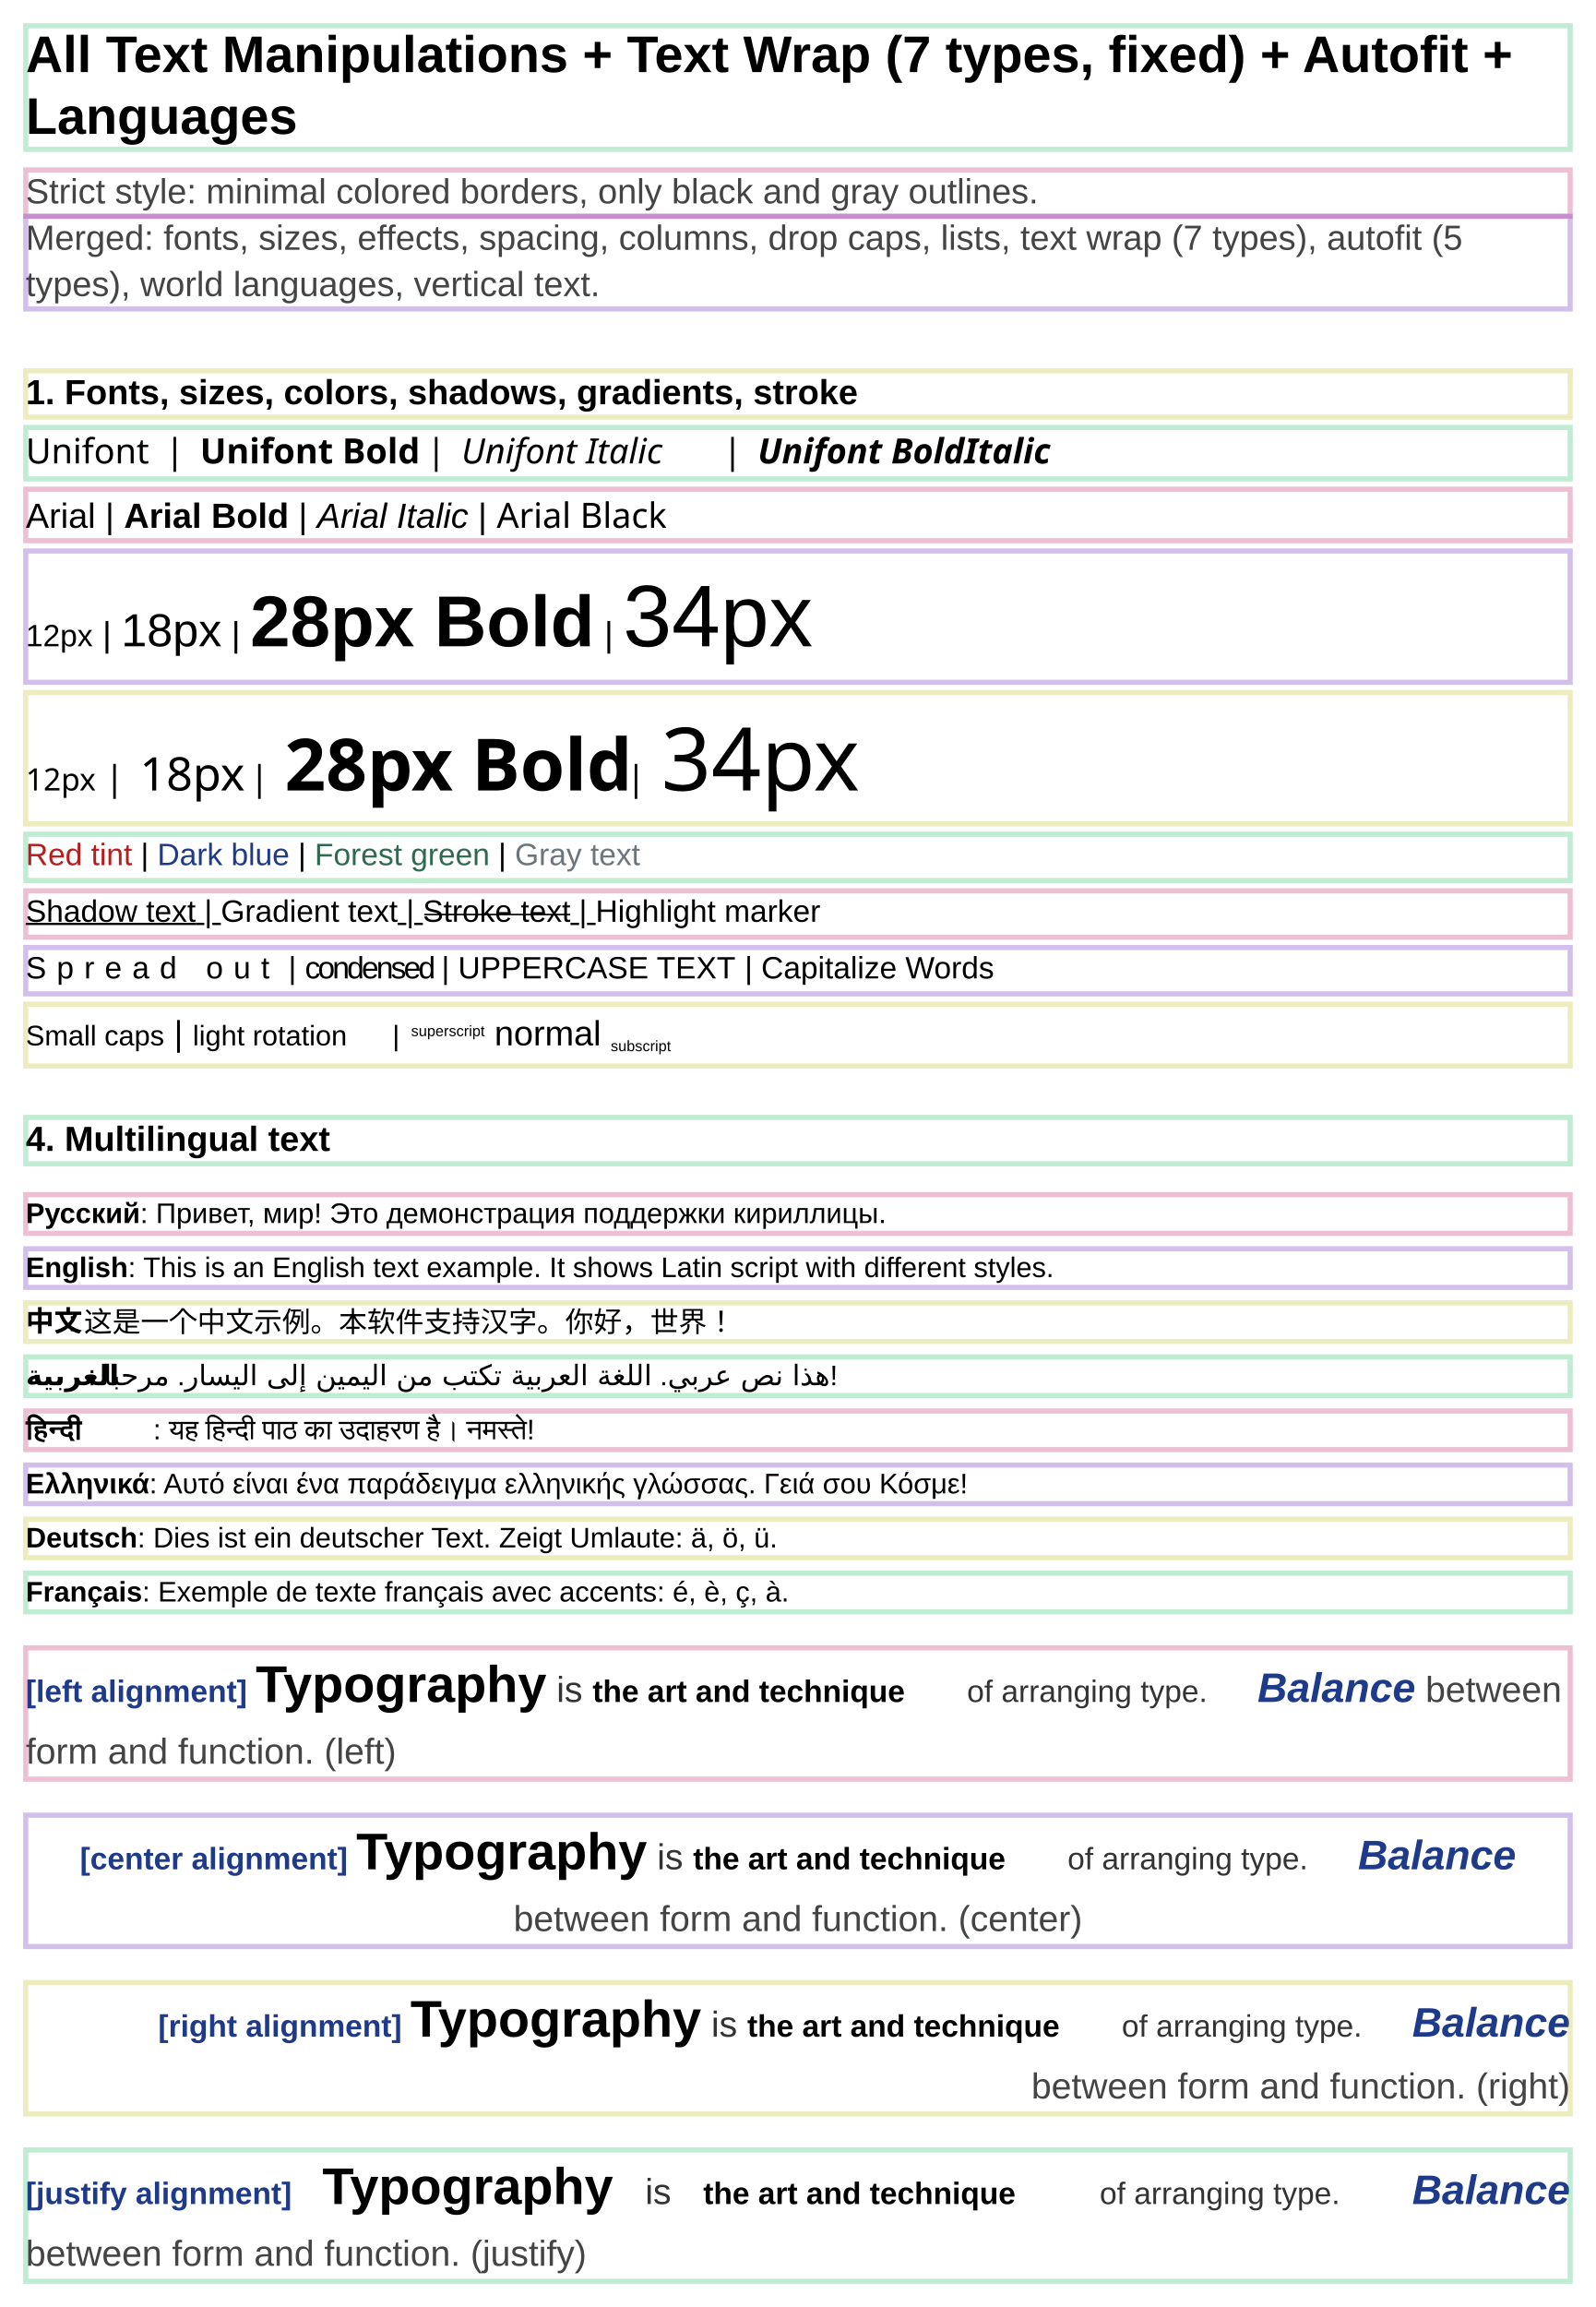
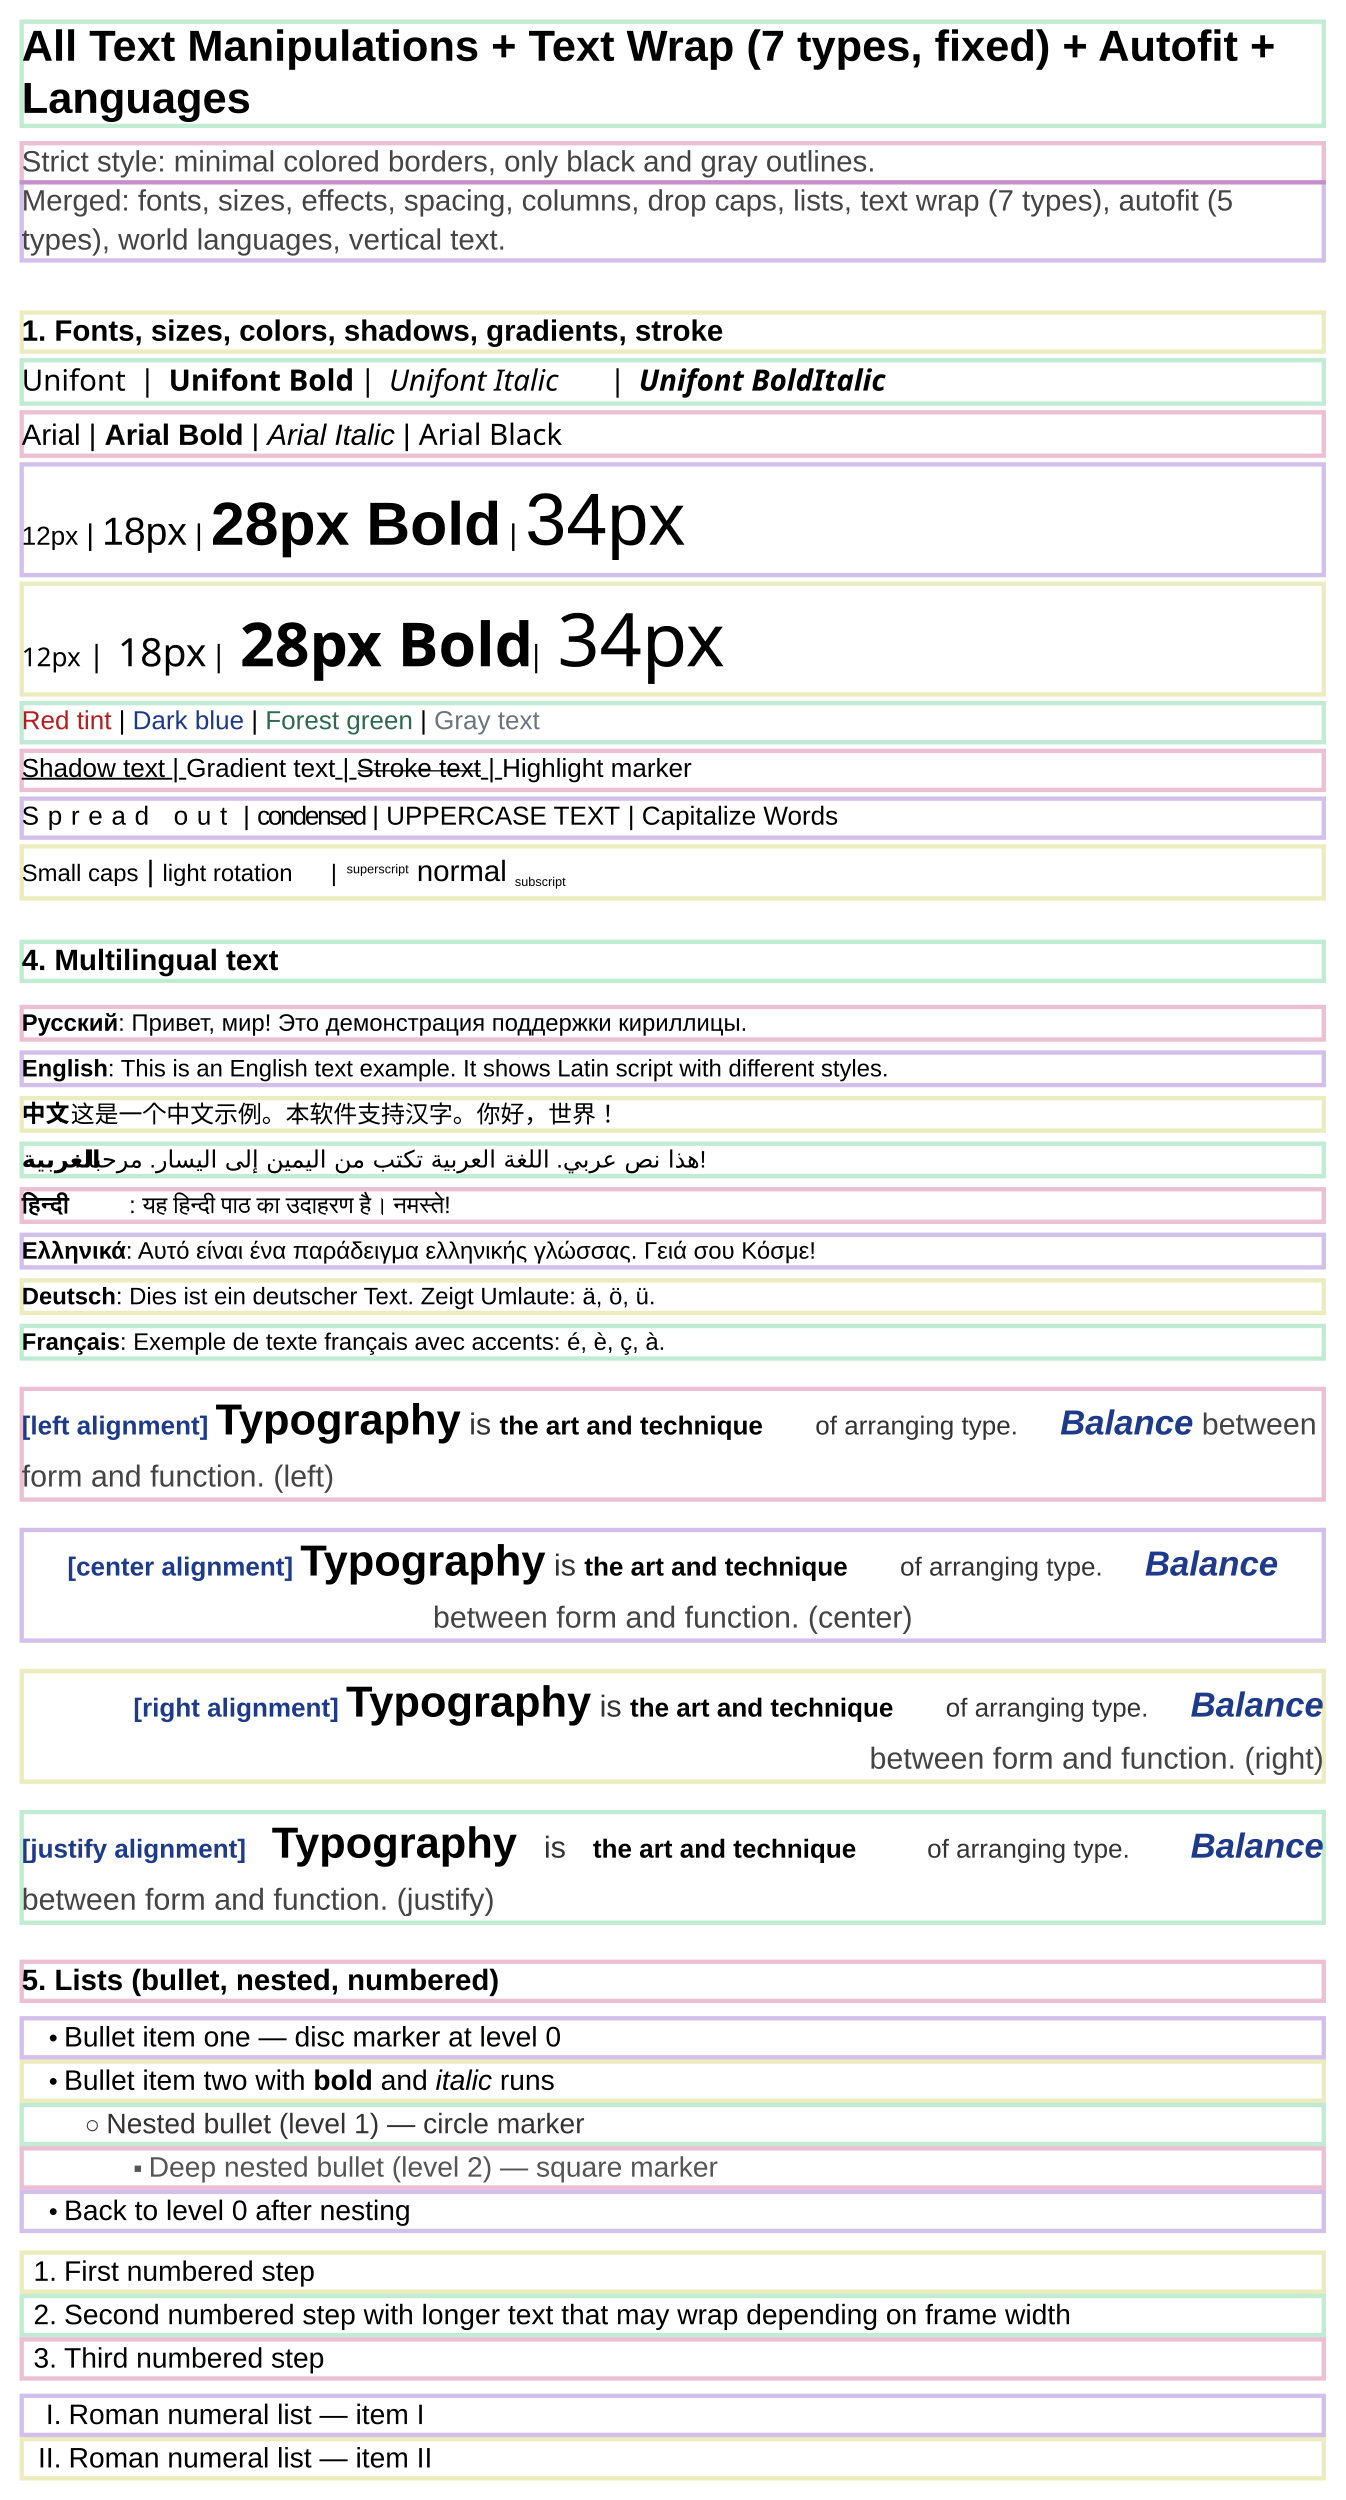
- <svg xmlns="http://www.w3.org/2000/svg" width="620" height="896" viewBox="-10 -10 620 896">
+ <svg xmlns="http://www.w3.org/2000/svg" width="620" height="1152" viewBox="-10 -10 620 1152">
  <text x="0" y="18" font-family="Arial" font-size="20" fill="#000000" font-weight="700">
    <tspan x="0" font-weight="700" font-style="normal" font-family="Arial" font-size="20" fill="#000000">All Text Manipulations + Text Wrap (7 types, fixed) + Autofit +</tspan>
  </text>
  <text x="0" y="42" font-family="Arial" font-size="20" fill="#000000" font-weight="700">
    <tspan x="0" font-weight="700" font-style="normal" font-family="Arial" font-size="20" fill="#000000">Languages</tspan>
  </text>
  <text x="0" y="69" font-family="Arial" font-size="13.56" fill="#444444" font-weight="400">
    <tspan x="0" font-weight="400" font-style="normal" font-family="Arial" font-size="13.56" fill="#444444">Strict style: minimal colored borders, only black and gray outlines.</tspan>
  </text>
  <text x="0" y="87" font-family="Arial" font-size="13.56" fill="#444444" font-weight="400">
    <tspan x="0" font-weight="400" font-style="normal" font-family="Arial" font-size="13.56" fill="#444444">Merged: fonts, sizes, effects, spacing, columns, drop caps, lists, text wrap (7 types), autofit (5</tspan>
  </text>
  <text x="0" y="105" font-family="Arial" font-size="13.56" fill="#444444" font-weight="400">
    <tspan x="0" font-weight="400" font-style="normal" font-family="Arial" font-size="13.56" fill="#444444">types), world languages, vertical text.</tspan>
  </text>
  <text x="0" y="147" font-family="Arial" font-size="13.56" fill="#000000" font-weight="700">
    <tspan x="0" font-weight="700" font-style="normal" font-family="Arial" font-size="13.56" fill="#000000">1. Fonts, sizes, colors, shadows, gradients, stroke</tspan>
  </text>
  <text x="0" y="170" font-family="Unifont" font-size="13.56" fill="#000000" font-weight="400">
    <tspan x="0" font-weight="400" font-style="normal" font-family="Unifont" font-size="13.56" fill="#000000">Unifont</tspan>
    <tspan x="54.17">|</tspan>
    <tspan x="67.7" font-weight="700">Unifont Bold</tspan>
    <tspan x="155.73" font-weight="400">|</tspan>
    <tspan x="169.26" font-style="italic">Unifont Italic</tspan>
    <tspan x="270.84" font-style="normal">|</tspan>
    <tspan x="284.37" font-weight="700" font-style="italic">Unifont BoldItalic</tspan>
  </text>
  <text x="0" y="195" font-family="Arial" font-size="13.56" fill="#000000" font-weight="400">
    <tspan x="0" font-weight="400" font-style="normal" font-family="Arial" font-size="13.56" fill="#000000">Arial</tspan>
    <tspan x="30.87">|</tspan>
    <tspan x="38.16" font-weight="700">Arial Bold</tspan>
    <tspan x="105.91" font-weight="400">|</tspan>
    <tspan x="113.2" font-style="italic">Arial Italic</tspan>
    <tspan x="175.68" font-style="normal">|</tspan>
    <tspan x="182.97" font-family="Arial Black">Arial Black</tspan>
  </text>
  <text x="0" y="241" font-family="Arial" font-size="12" fill="#000" font-weight="400">
    <tspan x="0" font-weight="400" font-style="normal" font-family="Arial" font-size="12" fill="#000">12px</tspan>
    <tspan x="29.79" font-size="13.56">|</tspan>
    <tspan x="37.08" font-size="18">18px</tspan>
    <tspan x="79.88" font-size="13.56">|</tspan>
    <tspan x="87.17" font-weight="700" font-size="28">28px Bold</tspan>
    <tspan x="224.75" font-weight="400" font-size="13.56">|</tspan>
    <tspan x="232.04" font-size="34">34px</tspan>
  </text>
  <text x="0" y="297" font-family="Unifont" font-size="12" fill="#000" font-weight="400">
    <tspan x="0" font-weight="400" font-style="normal" font-family="Unifont" font-size="12" fill="#000">12px</tspan>
    <tspan x="30.76" font-size="13.56">|</tspan>
    <tspan x="44.29" font-size="18">18px</tspan>
    <tspan x="87.05" font-size="13.56">|</tspan>
    <tspan x="100.58" font-weight="700" font-size="28">28px Bold</tspan>
    <tspan x="233.34" font-weight="400" font-size="13.56">|</tspan>
    <tspan x="246.87" font-size="34">34px</tspan>
  </text>
  <text x="0" y="326" font-family="Arial" font-size="12" fill="#b91c1c" font-weight="400">
    <tspan x="0" font-weight="400" font-style="normal" font-family="Arial" font-size="12" fill="#b91c1c">Red tint</tspan>
    <tspan x="44.67" fill="#000000">|</tspan>
    <tspan x="51.11" fill="#1e3a8a">Dark blue</tspan>
    <tspan x="105.79" fill="#000000">|</tspan>
    <tspan x="112.23" fill="#2d6a4f">Forest green</tspan>
    <tspan x="183.58" fill="#000000">|</tspan>
    <tspan x="190.02" fill="#6c757d">Gray text</tspan>
  </text>
  <text x="0" y="348" font-family="Arial" font-size="12" fill="#000" font-weight="400" text-decoration="underline">
    <tspan x="0" font-weight="400" font-style="normal" font-family="Arial" font-size="12" fill="#000" text-decoration="underline">Shadow text</tspan>
    <tspan x="69.36">|</tspan>
    <tspan x="75.8">Gradient text</tspan>
    <tspan x="147.82">|</tspan>
    <tspan x="154.26" text-decoration="line-through">Stroke text</tspan>
    <tspan x="214.93">|</tspan>
    <tspan x="221.37">Highlight marker</tspan>
  </text>
  <text x="0" y="370" font-family="Arial" font-size="12" fill="#000" font-weight="400">
    <tspan x="0" font-weight="400" font-style="normal" font-family="Arial" font-size="12" fill="#000" letter-spacing="4">Spread out</tspan>
    <tspan x="102.03">|</tspan>
    <tspan x="108.47" letter-spacing="-1">condensed</tspan>
    <tspan x="161.51">|</tspan>
    <tspan x="167.95">UPPERCASE TEXT</tspan>
    <tspan x="279.29">|</tspan>
    <tspan x="285.73">Capitalize Words</tspan>
  </text>
  <text x="0" y="396" font-family="Arial" font-size="11" fill="#000" font-weight="400">
    <tspan x="0" font-weight="400" font-style="normal" font-family="Arial" font-size="11" fill="#000">Small caps</tspan>
    <tspan x="57.58" font-size="13.56">|</tspan>
    <tspan x="64.87">light rotation</tspan>
    <tspan x="142.43">|</tspan>
  </text>
  <text x="0" y="392.4" font-family="Arial" font-size="5.85" fill="#000" font-weight="400">
    <tspan x="149.72" font-weight="400" font-style="normal" font-family="Arial" font-size="5.85" fill="#000">superscript</tspan>
  </text>
  <text x="0" y="396" font-family="Arial" font-size="13.56" fill="#000" font-weight="400">
    <tspan x="182.07" font-weight="400" font-style="normal" font-family="Arial" font-size="13.56" fill="#000">normal</tspan>
  </text>
  <text x="0" y="398.25" font-family="Arial" font-size="5.85" fill="#000" font-weight="400">
    <tspan x="227.25" font-weight="400" font-style="normal" font-family="Arial" font-size="5.85" fill="#000">subscript</tspan>
  </text>
  <text x="0" y="437" font-family="Arial" font-size="13.56" fill="#000000" font-weight="700">
    <tspan x="0" font-weight="700" font-style="normal" font-family="Arial" font-size="13.56" fill="#000000">4. Multilingual text</tspan>
  </text>
  <text x="0" y="465" font-family="Arial" font-size="11" fill="#000" font-weight="700">
    <tspan x="0" font-weight="700" font-style="normal" font-family="Arial" font-size="11" fill="#000">Русский</tspan>
    <tspan x="44.45" font-weight="400">: Привет, мир! Это демонстрация поддержки кириллицы.</tspan>
  </text>
  <text x="0" y="486" font-family="Arial" font-size="11" fill="#000" font-weight="700">
    <tspan x="0" font-weight="700" font-style="normal" font-family="Arial" font-size="11" fill="#000">English</tspan>
    <tspan x="39.72" font-weight="400">: This is an English text example. It shows Latin script with different styles.</tspan>
  </text>
  <text x="0" y="507" font-family="Arial" font-size="11" fill="#000" font-weight="700">
    <tspan x="0" font-weight="700" font-style="normal" font-family="Arial" font-size="11" fill="#000">中文</tspan>
    <tspan x="16.5" font-weight="400">: 这是一个中文示例。本软件支持汉字。你好，世界！</tspan>
  </text>
  <text x="0" y="528" font-family="Arial" font-size="11" fill="#000" font-weight="700">
    <tspan x="0" font-weight="700" font-style="normal" font-family="Arial" font-size="11" fill="#000">العربية</tspan>
    <tspan x="24.22" font-weight="400">: هذا نص عربي. اللغة العربية تكتب من اليمين إلى اليسار. مرحبا!</tspan>
  </text>
  <text x="0" y="549" font-family="Arial" font-size="11" fill="#000" font-weight="700">
    <tspan x="0" font-weight="700" font-style="normal" font-family="Arial" font-size="11" fill="#000">हिन्दी</tspan>
    <tspan x="49.5" font-weight="400">: यह हिन्दी पाठ का उदाहरण है। नमस्ते!</tspan>
  </text>
  <text x="0" y="570" font-family="Arial" font-size="11" fill="#000" font-weight="700">
    <tspan x="0" font-weight="700" font-style="normal" font-family="Arial" font-size="11" fill="#000">Ελληνικά</tspan>
    <tspan x="48" font-weight="400">: Αυτό είναι ένα παράδειγμα ελληνικής γλώσσας. Γειά σου Κόσμε!</tspan>
  </text>
  <text x="0" y="591" font-family="Arial" font-size="11" fill="#000" font-weight="700">
    <tspan x="0" font-weight="700" font-style="normal" font-family="Arial" font-size="11" fill="#000">Deutsch</tspan>
    <tspan x="43.4" font-weight="400">: Dies ist ein deutscher Text. Zeigt Umlaute: ä, ö, ü.</tspan>
  </text>
  <text x="0" y="612" font-family="Arial" font-size="11" fill="#000" font-weight="700">
    <tspan x="0" font-weight="700" font-style="normal" font-family="Arial" font-size="11" fill="#000">Français</tspan>
    <tspan x="45.25" font-weight="400">: Exemple de texte français avec accents: é, è, ç, à.</tspan>
  </text>
  <text x="0" y="651" font-family="Arial" font-size="12" fill="#1e3a8a" font-weight="700">
    <tspan x="0" font-weight="700" font-style="normal" font-family="Arial" font-size="12" fill="#1e3a8a">[left alignment]</tspan>
    <tspan x="89.34" font-size="20" fill="#000">Typography</tspan>
    <tspan x="206.2" font-weight="400" font-size="14" fill="#333">is</tspan>
    <tspan x="220.2" font-weight="700" fill="#000">the art and technique</tspan>
    <tspan x="365.67" font-weight="400" fill="#333">of arranging type.</tspan>
    <tspan x="478.52" font-weight="700" font-style="italic" font-size="16" fill="#1e3a8a">Balance</tspan>
    <tspan x="543.78" font-weight="400" font-style="normal" font-size="14" fill="#444">between</tspan>
  </text>
  <text x="0" y="675" font-family="Arial" font-size="14" fill="#444" font-weight="400">
    <tspan x="0" font-weight="400" font-style="normal" font-family="Arial" font-size="14" fill="#444">form and function. (left)</tspan>
  </text>
  <text x="21.05" y="716" font-family="Arial" font-size="12" fill="#1e3a8a" font-weight="700">
    <tspan x="21.05" font-weight="700" font-style="normal" font-family="Arial" font-size="12" fill="#1e3a8a">[center alignment]</tspan>
    <tspan x="128.4" font-size="20" fill="#000">Typography</tspan>
    <tspan x="245.26" font-weight="400" font-size="14" fill="#333">is</tspan>
    <tspan x="259.26" font-weight="700" fill="#000">the art and technique</tspan>
    <tspan x="404.73" font-weight="400" fill="#333">of arranging type.</tspan>
    <tspan x="517.58" font-weight="700" font-style="italic" font-size="16" fill="#1e3a8a">Balance</tspan>
  </text>
  <text x="189.5" y="740" font-family="Arial" font-size="14" fill="#444" font-weight="400">
    <tspan x="189.5" font-weight="400" font-style="normal" font-family="Arial" font-size="14" fill="#444">between form and function. (center)</tspan>
  </text>
  <text x="51.45" y="781" font-family="Arial" font-size="12" fill="#1e3a8a" font-weight="700">
    <tspan x="51.45" font-weight="700" font-style="normal" font-family="Arial" font-size="12" fill="#1e3a8a">[right alignment]</tspan>
    <tspan x="149.45" font-size="20" fill="#000">Typography</tspan>
    <tspan x="266.31" font-weight="400" font-size="14" fill="#333">is</tspan>
    <tspan x="280.31" font-weight="700" fill="#000">the art and technique</tspan>
    <tspan x="425.78" font-weight="400" fill="#333">of arranging type.</tspan>
    <tspan x="538.63" font-weight="700" font-style="italic" font-size="16" fill="#1e3a8a">Balance</tspan>
  </text>
  <text x="390.67" y="805" font-family="Arial" font-size="14" fill="#444" font-weight="400">
    <tspan x="390.67" font-weight="400" font-style="normal" font-family="Arial" font-size="14" fill="#444">between form and function. (right)</tspan>
  </text>
  <text x="0" y="846" font-family="Arial" font-size="12" fill="#1e3a8a" font-weight="700">
    <tspan x="0" font-weight="700" font-style="normal" font-family="Arial" font-size="12" fill="#1e3a8a">[justify alignment]</tspan>
    <tspan x="115.23" font-size="20" fill="#000">Typography</tspan>
    <tspan x="240.64" font-weight="400" font-size="14" fill="#333">is</tspan>
    <tspan x="263.2" font-weight="700" fill="#000">the art and technique</tspan>
    <tspan x="417.22" font-weight="400" fill="#333">of arranging type.</tspan>
    <tspan x="538.63" font-weight="700" font-style="italic" font-size="16" fill="#1e3a8a">Balance</tspan>
  </text>
  <text x="0" y="870" font-family="Arial" font-size="14" fill="#444" font-weight="400">
    <tspan x="0" font-weight="400" font-style="normal" font-family="Arial" font-size="14" fill="#444">between form and function. (justify)</tspan>
+   </text>
+   <text x="0" y="907" font-family="Arial" font-size="13.56" fill="#000000" font-weight="700">
+     <tspan x="0" font-weight="700" font-style="normal" font-family="Arial" font-size="13.56" fill="#000000">5. Lists (bullet, nested, numbered)</tspan>
+   </text>
+   <text x="12.48" y="933" font-family="Arial" font-size="13" fill="#000" font-weight="400">
+     <tspan x="12.48" font-weight="400" font-style="normal" font-family="Arial" font-size="11.7" fill="#000">•</tspan>
+     <tspan x="19.5" font-size="13">Bullet item one — disc marker at level 0</tspan>
+   </text>
+   <text x="12.48" y="953" font-family="Arial" font-size="13" fill="#000" font-weight="400">
+     <tspan x="12.48" font-weight="400" font-style="normal" font-family="Arial" font-size="11.7" fill="#000">•</tspan>
+     <tspan x="19.5" font-size="13">Bullet item two with</tspan>
+     <tspan x="134.37" font-weight="700">bold</tspan>
+     <tspan x="165.41" font-weight="400">and</tspan>
+     <tspan x="190.71" font-style="italic">italic</tspan>
+     <tspan x="220.33" font-style="normal">runs</tspan>
+   </text>
+   <text x="29.01" y="973" font-family="Arial" font-size="13" fill="#333" font-weight="400">
+     <tspan x="29.01" font-weight="400" font-style="normal" font-family="Arial" font-size="11.7" fill="#333">○</tspan>
+     <tspan x="39" font-size="13">Nested bullet (level 1) — circle marker</tspan>
+   </text>
+   <text x="51.43" y="993" font-family="Arial" font-size="13" fill="#555" font-weight="400">
+     <tspan x="51.43" font-weight="400" font-style="normal" font-family="Arial" font-size="11.7" fill="#555">▪</tspan>
+     <tspan x="58.5" font-size="13">Deep nested bullet (level 2) — square marker</tspan>
+   </text>
+   <text x="12.48" y="1013" font-family="Arial" font-size="13" fill="#000" font-weight="400">
+     <tspan x="12.48" font-weight="400" font-style="normal" font-family="Arial" font-size="11.7" fill="#000">•</tspan>
+     <tspan x="19.5" font-size="13">Back to level 0 after nesting</tspan>
+   </text>
+   <text x="5.41" y="1041" font-family="Arial" font-size="13" fill="#000" font-weight="400">
+     <tspan x="5.41" font-weight="400" font-style="normal" font-family="Arial" font-size="13" fill="#000">1.</tspan>
+     <tspan x="19.5">First numbered step</tspan>
+   </text>
+   <text x="5.41" y="1061" font-family="Arial" font-size="13" fill="#000" font-weight="400">
+     <tspan x="5.41" font-weight="400" font-style="normal" font-family="Arial" font-size="13" fill="#000">2.</tspan>
+     <tspan x="19.5">Second numbered step with longer text that may wrap depending on frame width</tspan>
+   </text>
+   <text x="5.41" y="1081" font-family="Arial" font-size="13" fill="#000" font-weight="400">
+     <tspan x="5.41" font-weight="400" font-style="normal" font-family="Arial" font-size="13" fill="#000">3.</tspan>
+     <tspan x="19.5">Third numbered step</tspan>
+   </text>
+   <text x="11.13" y="1107" font-family="Arial" font-size="13" fill="#000" font-weight="400">
+     <tspan x="11.13" font-weight="400" font-style="normal" font-family="Arial" font-size="13" fill="#000">I.</tspan>
+     <tspan x="21.6">Roman numeral list — item I</tspan>
+   </text>
+   <text x="7.51" y="1127" font-family="Arial" font-size="13" fill="#000" font-weight="400">
+     <tspan x="7.51" font-weight="400" font-style="normal" font-family="Arial" font-size="13" fill="#000">II.</tspan>
+     <tspan x="21.6">Roman numeral list — item II</tspan>
  </text>
  <rect x="0" y="0" width="600" height="48" fill="none" stroke="rgba(0,180,80,0.25)" stroke-width="2" />
  <rect x="0" y="56" width="600" height="18" fill="none" stroke="rgba(180,0,80,0.25)" stroke-width="2" />
  <rect x="0" y="74" width="600" height="36" fill="none" stroke="rgba(80,0,180,0.25)" stroke-width="2" />
  <rect x="0" y="134" width="600" height="18" fill="none" stroke="rgba(180,180,0,0.25)" stroke-width="2" />
  <rect x="0" y="156" width="600" height="20" fill="none" stroke="rgba(0,180,80,0.25)" stroke-width="2" />
  <rect x="0" y="180" width="600" height="20" fill="none" stroke="rgba(180,0,80,0.25)" stroke-width="2" />
  <rect x="0" y="204" width="600" height="51" fill="none" stroke="rgba(80,0,180,0.25)" stroke-width="2" />
  <rect x="0" y="259" width="600" height="51" fill="none" stroke="rgba(180,180,0,0.25)" stroke-width="2" />
  <rect x="0" y="314" width="600" height="18" fill="none" stroke="rgba(0,180,80,0.25)" stroke-width="2" />
  <rect x="0" y="336" width="600" height="18" fill="none" stroke="rgba(180,0,80,0.25)" stroke-width="2" />
  <rect x="0" y="358" width="600" height="18" fill="none" stroke="rgba(80,0,180,0.25)" stroke-width="2" />
  <rect x="0" y="380" width="600" height="24" fill="none" stroke="rgba(180,180,0,0.25)" stroke-width="2" />
  <rect x="0" y="424" width="600" height="18" fill="none" stroke="rgba(0,180,80,0.25)" stroke-width="2" />
  <rect x="0" y="454" width="600" height="15" fill="none" stroke="rgba(180,0,80,0.25)" stroke-width="2" />
  <rect x="0" y="475" width="600" height="15" fill="none" stroke="rgba(80,0,180,0.25)" stroke-width="2" />
  <rect x="0" y="496" width="600" height="15" fill="none" stroke="rgba(180,180,0,0.25)" stroke-width="2" />
  <rect x="0" y="517" width="600" height="15" fill="none" stroke="rgba(0,180,80,0.25)" stroke-width="2" />
  <rect x="0" y="538" width="600" height="15" fill="none" stroke="rgba(180,0,80,0.25)" stroke-width="2" />
  <rect x="0" y="559" width="600" height="15" fill="none" stroke="rgba(80,0,180,0.25)" stroke-width="2" />
  <rect x="0" y="580" width="600" height="15" fill="none" stroke="rgba(180,180,0,0.25)" stroke-width="2" />
  <rect x="0" y="601" width="600" height="15" fill="none" stroke="rgba(0,180,80,0.25)" stroke-width="2" />
  <rect x="0" y="630" width="600" height="51" fill="none" stroke="rgba(180,0,80,0.25)" stroke-width="2" />
  <rect x="0" y="695" width="600" height="51" fill="none" stroke="rgba(80,0,180,0.25)" stroke-width="2" />
  <rect x="0" y="760" width="600" height="51" fill="none" stroke="rgba(180,180,0,0.25)" stroke-width="2" />
  <rect x="0" y="825" width="600" height="51" fill="none" stroke="rgba(0,180,80,0.25)" stroke-width="2" />
+   <rect x="0" y="894" width="600" height="18" fill="none" stroke="rgba(180,0,80,0.25)" stroke-width="2" />
+   <rect x="0" y="920" width="600" height="18" fill="none" stroke="rgba(80,0,180,0.25)" stroke-width="2" />
+   <rect x="0" y="940" width="600" height="18" fill="none" stroke="rgba(180,180,0,0.25)" stroke-width="2" />
+   <rect x="0" y="960" width="600" height="18" fill="none" stroke="rgba(0,180,80,0.25)" stroke-width="2" />
+   <rect x="0" y="980" width="600" height="18" fill="none" stroke="rgba(180,0,80,0.25)" stroke-width="2" />
+   <rect x="0" y="1000" width="600" height="18" fill="none" stroke="rgba(80,0,180,0.25)" stroke-width="2" />
+   <rect x="0" y="1028" width="600" height="18" fill="none" stroke="rgba(180,180,0,0.25)" stroke-width="2" />
+   <rect x="0" y="1048" width="600" height="18" fill="none" stroke="rgba(0,180,80,0.25)" stroke-width="2" />
+   <rect x="0" y="1068" width="600" height="18" fill="none" stroke="rgba(180,0,80,0.25)" stroke-width="2" />
+   <rect x="0" y="1094" width="600" height="18" fill="none" stroke="rgba(80,0,180,0.25)" stroke-width="2" />
+   <rect x="0" y="1114" width="600" height="18" fill="none" stroke="rgba(180,180,0,0.25)" stroke-width="2" />
</svg>
